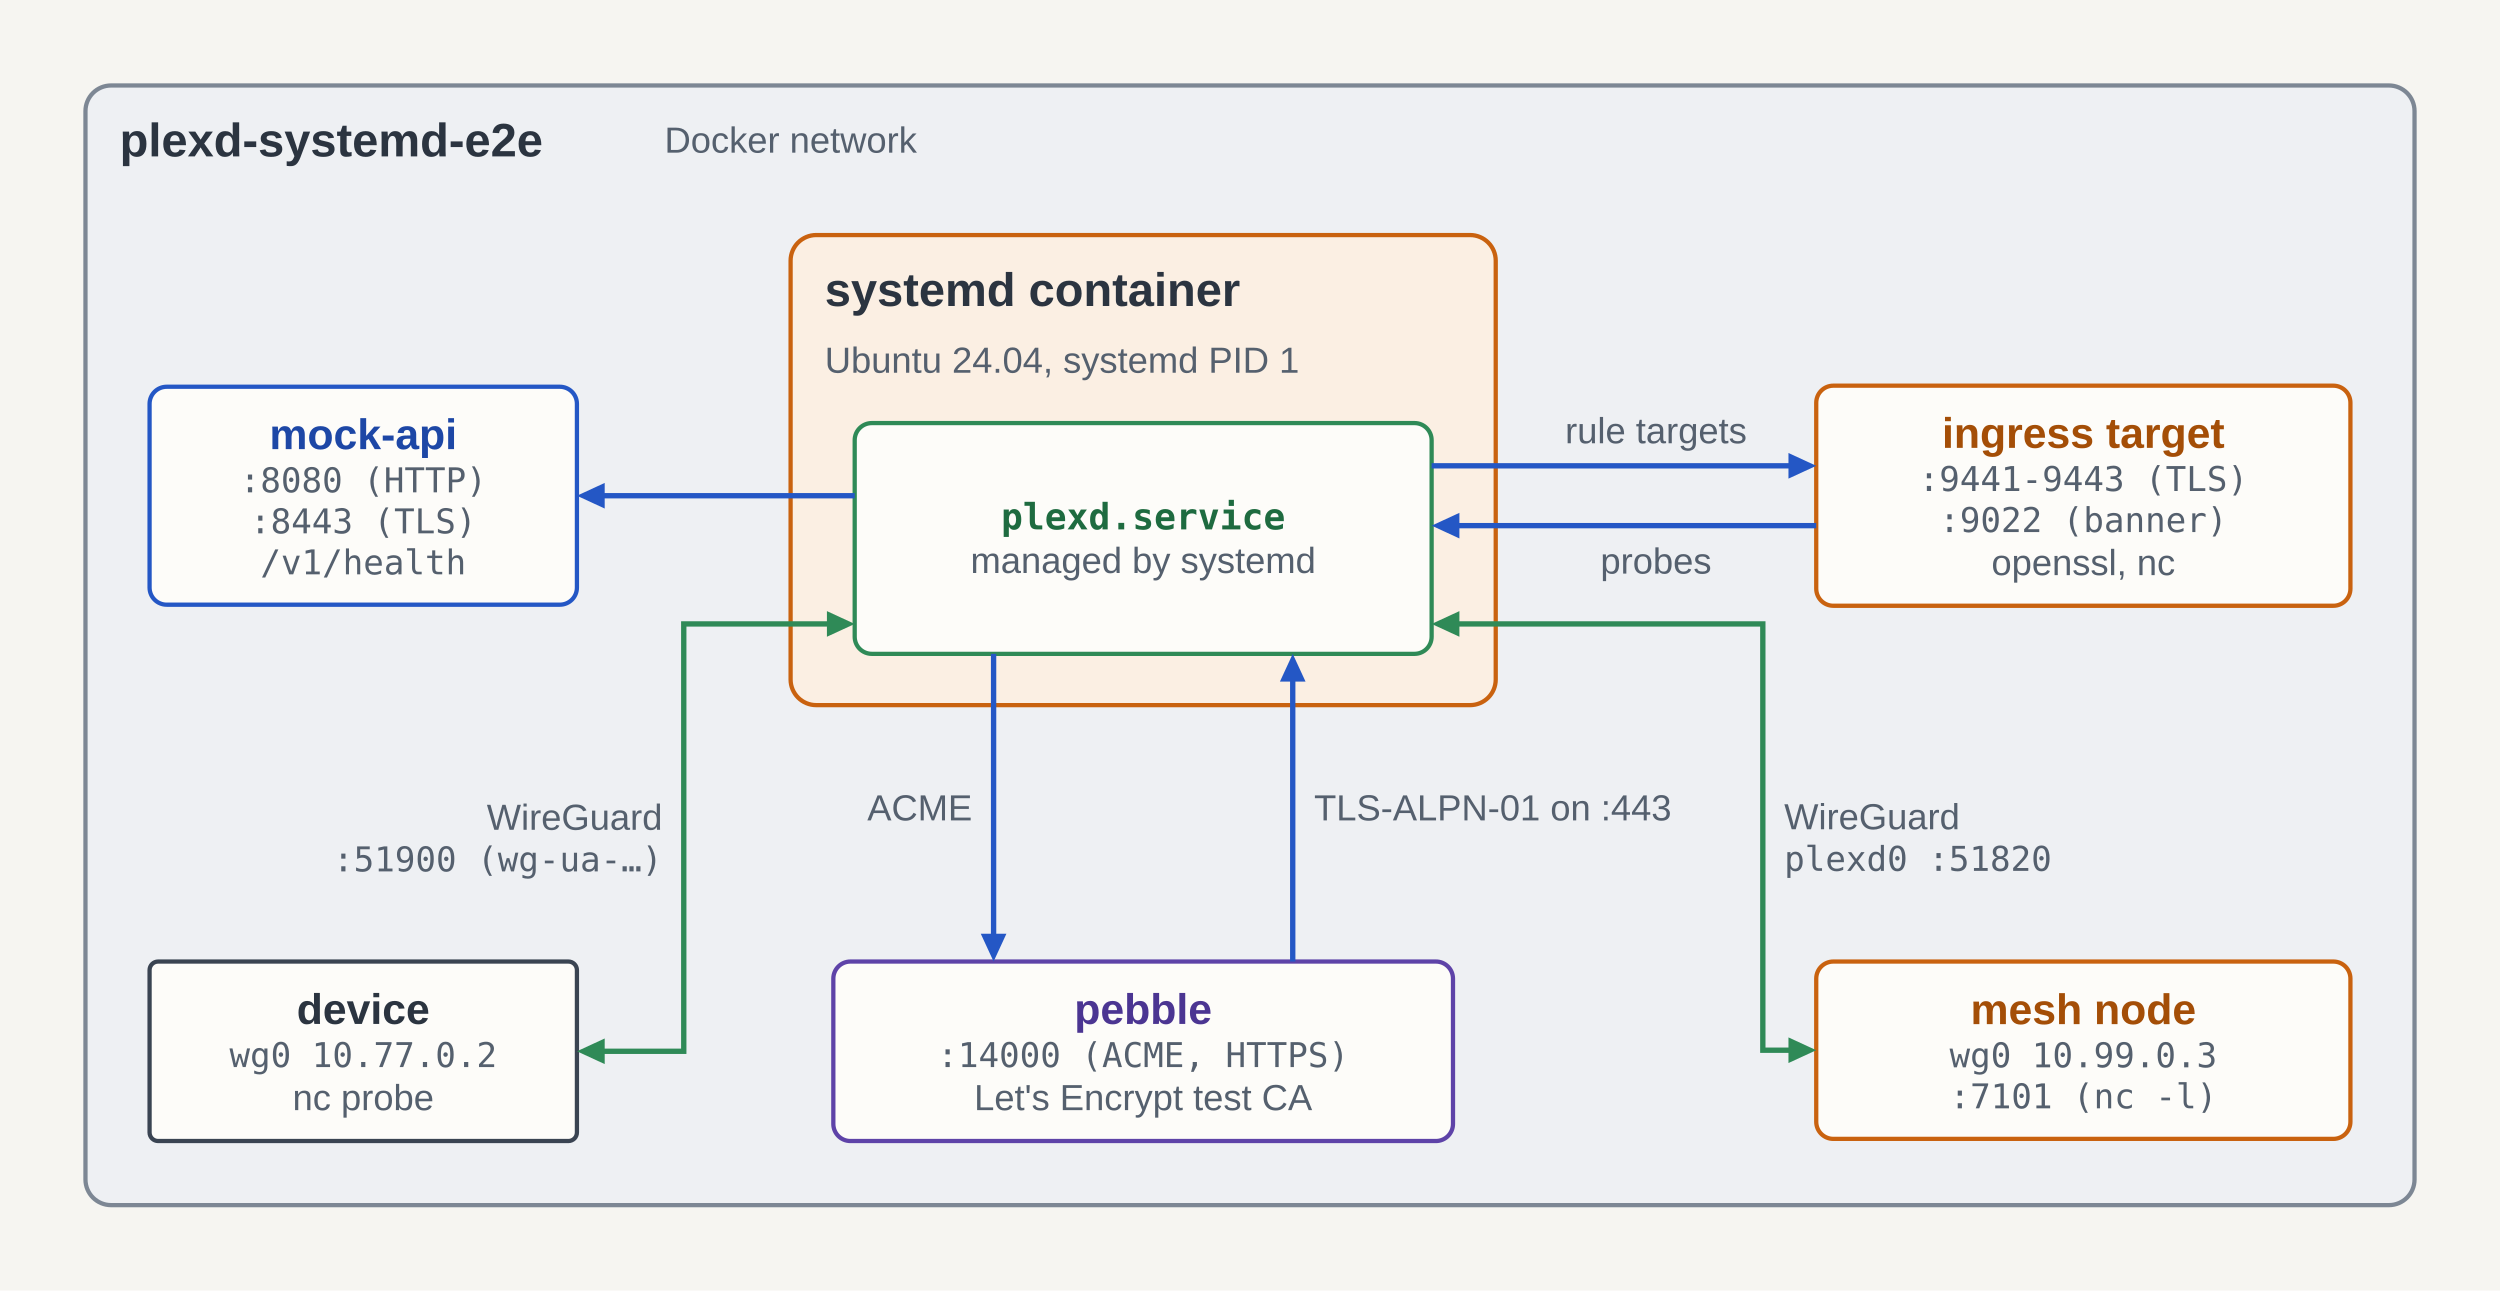
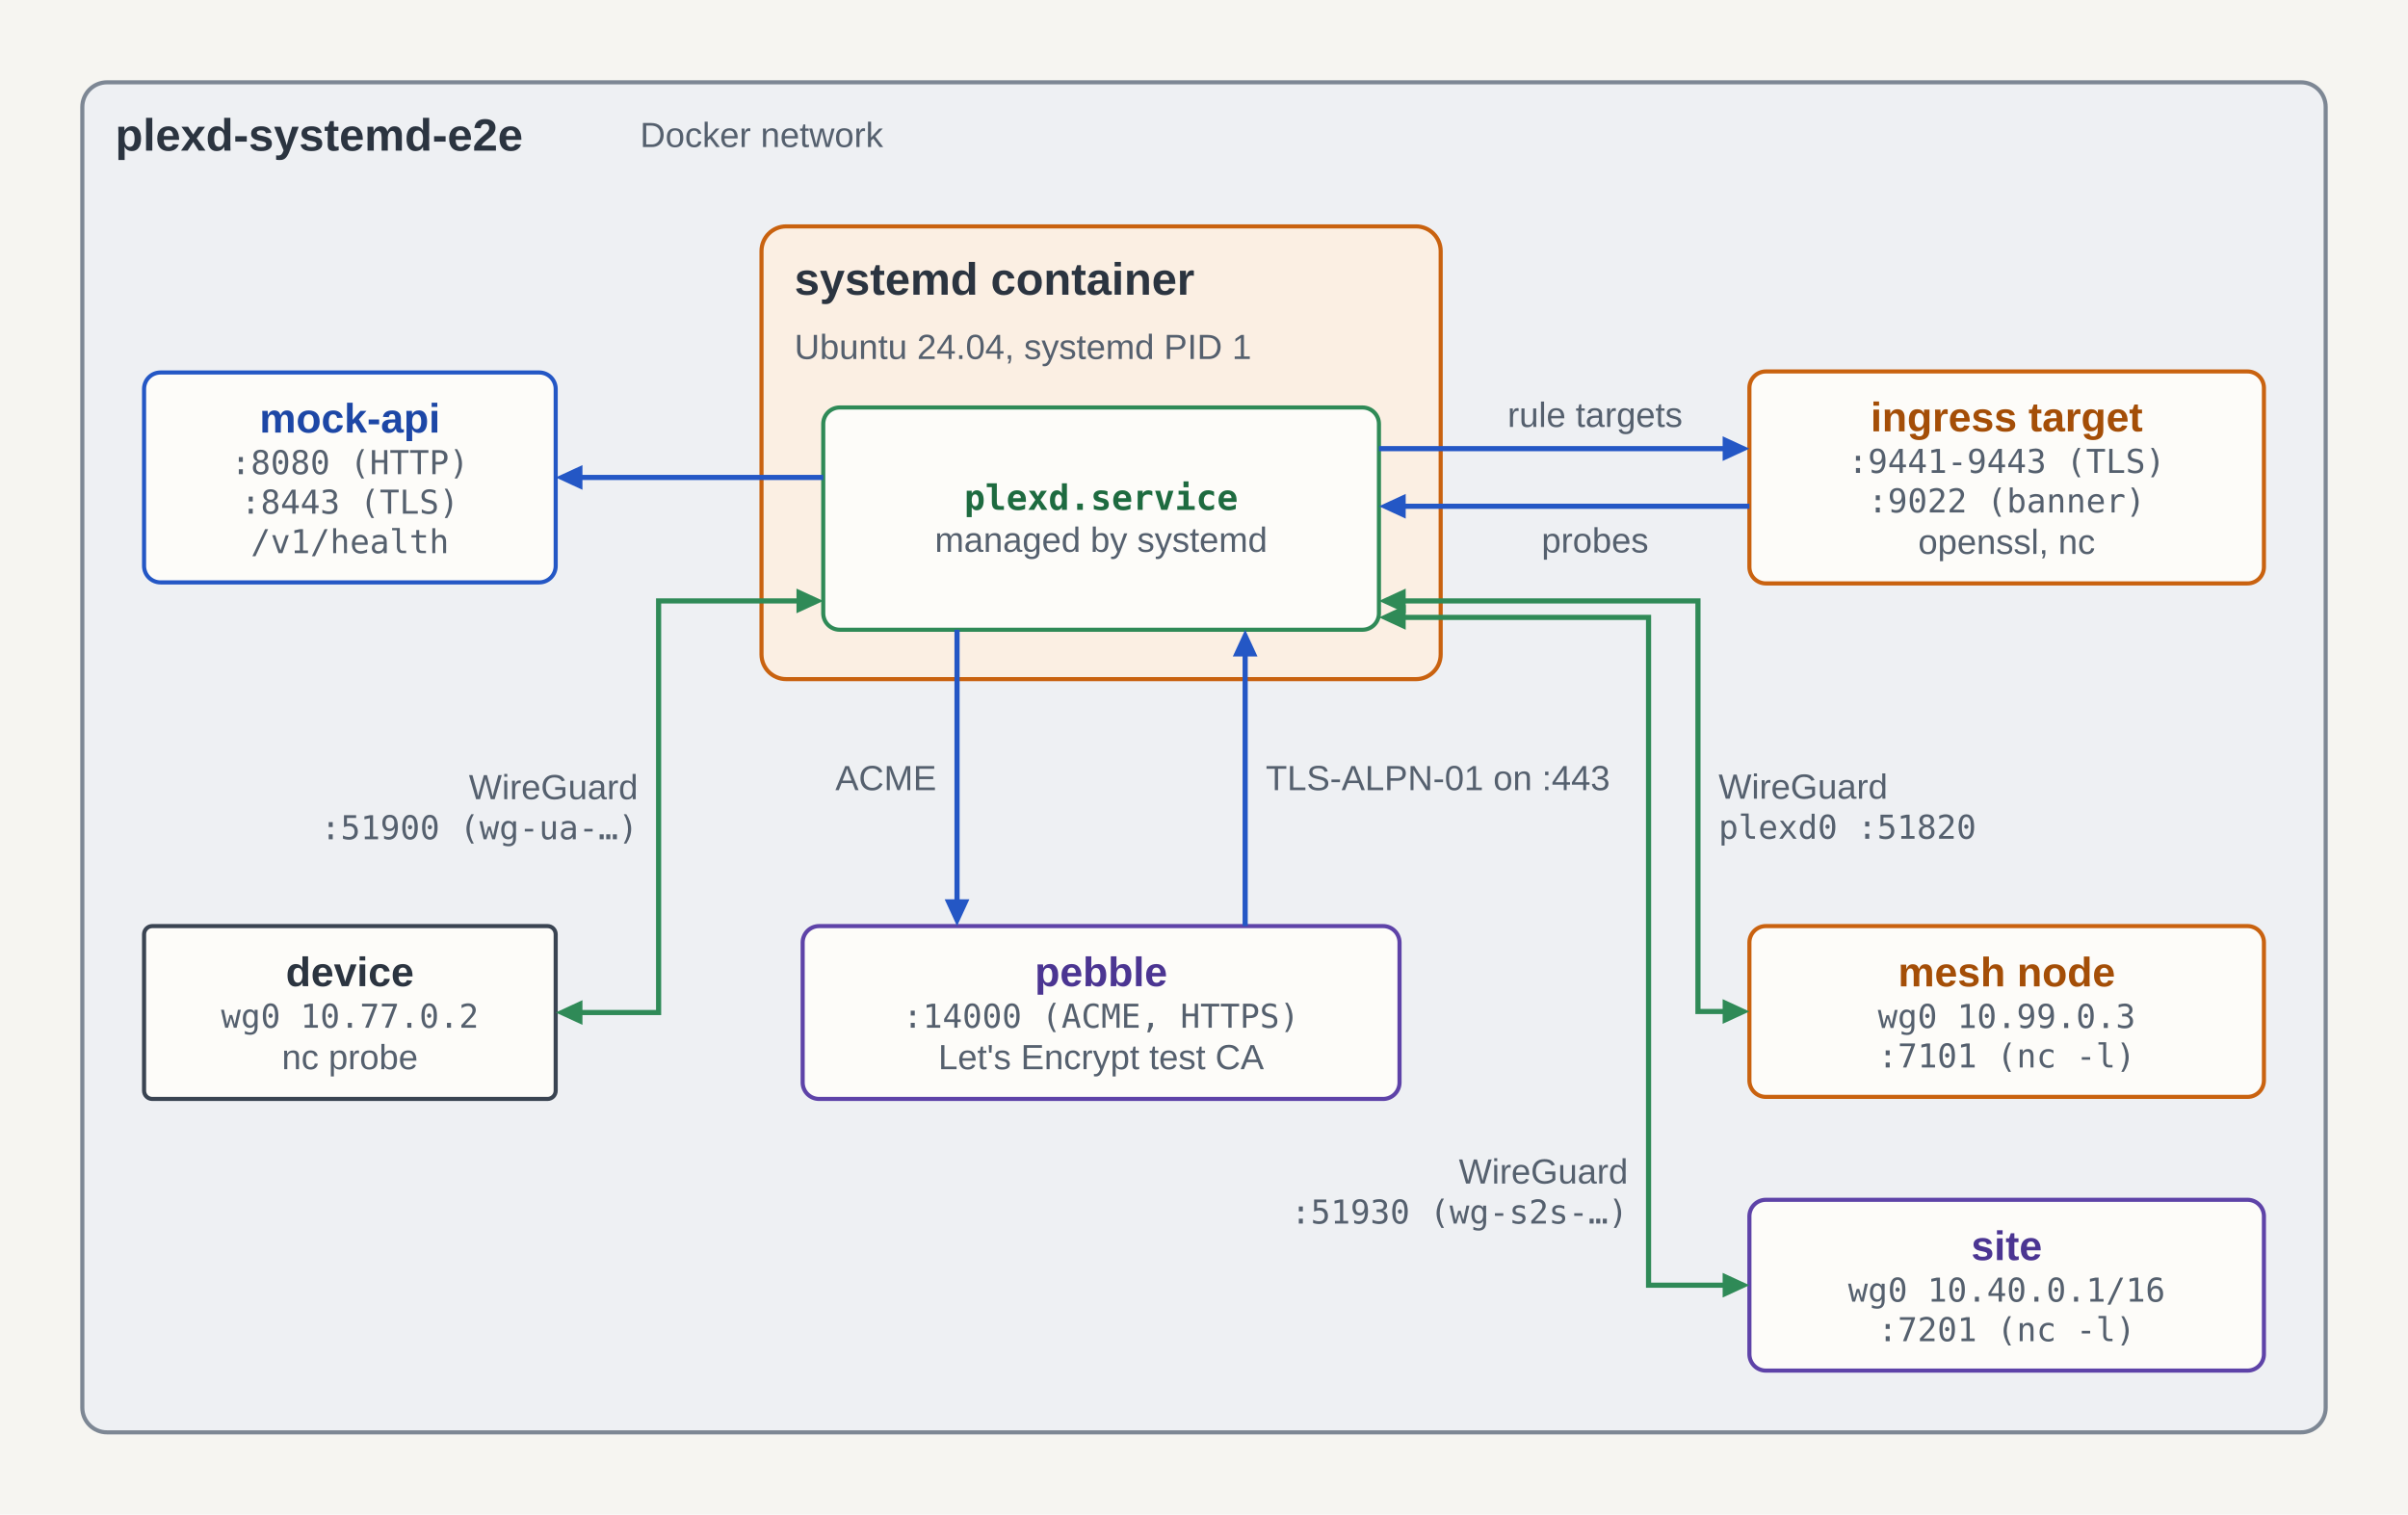
- <svg xmlns="http://www.w3.org/2000/svg" width="1170" height="604" viewBox="0 0 1170 604" font-family="'IBM Plex Sans', Arial, Helvetica, sans-serif" role="img" aria-label="Containers of the systemd end-to-end test">
-   <rect width="1170" height="604" fill="#F6F5F1" />
-   <rect x="40" y="40" width="1090" height="524" rx="12" fill="#EEF0F3" stroke="#7D8794" stroke-width="2" />
+ <svg xmlns="http://www.w3.org/2000/svg" width="1170" height="736" viewBox="0 0 1170 736" font-family="'IBM Plex Sans', Arial, Helvetica, sans-serif" role="img" aria-label="Containers of the systemd end-to-end test">
+   <rect width="1170" height="736" fill="#F6F5F1" />
+   <rect x="40" y="40" width="1090" height="656" rx="12" fill="#EEF0F3" stroke="#7D8794" stroke-width="2" />
  <text x="56" y="73.2" font-size="22" font-weight="700" fill="#2B3440">plexd-systemd-e2e</text>
  <text x="311" y="71.45" font-size="17" fill="#55606E">Docker network</text>
  <rect x="70" y="181" width="200" height="102" rx="8" fill="#FDFCF9" stroke="#2457C5" stroke-width="2" />
  <text x="170" y="210.2" font-size="20" font-weight="700" fill="#1D47A6" text-anchor="middle">mock-api</text>
  <text x="170" y="230.4" font-size="16" font-family="'IBM Plex Mono', Menlo, Consolas, 'DejaVu Sans Mono', monospace" fill="#55606E" text-anchor="middle">:8080 (HTTP)</text>
  <text x="170" y="249.6" font-size="16" font-family="'IBM Plex Mono', Menlo, Consolas, 'DejaVu Sans Mono', monospace" fill="#55606E" text-anchor="middle">:8443 (TLS)</text>
  <text x="170" y="268.8" font-size="16" font-family="'IBM Plex Mono', Menlo, Consolas, 'DejaVu Sans Mono', monospace" fill="#55606E" text-anchor="middle">/v1/health</text>
  <rect x="370" y="110" width="330" height="220" rx="12" fill="#FBEFE3" stroke="#C9620F" stroke-width="2" />
  <text x="386" y="143.2" font-size="22" font-weight="700" fill="#2B3440">systemd container</text>
  <text x="386" y="174.45" font-size="17" fill="#55606E">Ubuntu 24.04, systemd PID 1</text>
  <rect x="400" y="198" width="270" height="108" rx="8" fill="#FDFCF9" stroke="#2F8A57" stroke-width="2" />
  <text x="535" y="247.75" font-size="17" font-weight="700" font-family="'IBM Plex Mono', Menlo, Consolas, 'DejaVu Sans Mono', monospace" fill="#1E6B40" text-anchor="middle">plexd.service</text>
  <text x="535" y="268.15" font-size="17" fill="#55606E" text-anchor="middle">managed by systemd</text>
  <rect x="850" y="180.5" width="250" height="103" rx="8" fill="#FDFCF9" stroke="#C9620F" stroke-width="2" />
  <text x="975" y="209.6" font-size="20" font-weight="700" fill="#A44E07" text-anchor="middle">ingress target</text>
  <text x="975" y="229.8" font-size="16" font-family="'IBM Plex Mono', Menlo, Consolas, 'DejaVu Sans Mono', monospace" fill="#55606E" text-anchor="middle">:9441-9443 (TLS)</text>
  <text x="975" y="249" font-size="16" font-family="'IBM Plex Mono', Menlo, Consolas, 'DejaVu Sans Mono', monospace" fill="#55606E" text-anchor="middle">:9022 (banner)</text>
  <text x="975" y="269.15" font-size="17" fill="#55606E" text-anchor="middle">openssl, nc</text>
  <polyline points="400,232 279,232" fill="none" stroke="#2457C5" stroke-width="2.5" />
  <polygon points="270,232 283,226 283,238" fill="#2457C5" />
  <polyline points="670,218 841,218" fill="none" stroke="#2457C5" stroke-width="2.5" />
  <polygon points="850,218 837,224 837,212" fill="#2457C5" />
  <text x="775" y="207.45" font-size="17" fill="#55606E" text-anchor="middle">rule targets</text>
  <polyline points="850,246 679,246" fill="none" stroke="#2457C5" stroke-width="2.5" />
  <polygon points="670,246 683,240 683,252" fill="#2457C5" />
  <text x="775" y="268.45" font-size="17" fill="#55606E" text-anchor="middle">probes</text>
  <rect x="390" y="450" width="290" height="84" rx="8" fill="#FDFCF9" stroke="#5E43A8" stroke-width="2" />
  <text x="535" y="479.2" font-size="20" font-weight="700" fill="#4B3592" text-anchor="middle">pebble</text>
  <text x="535" y="499.4" font-size="16" font-family="'IBM Plex Mono', Menlo, Consolas, 'DejaVu Sans Mono', monospace" fill="#55606E" text-anchor="middle">:14000 (ACME, HTTPS)</text>
  <text x="535" y="519.55" font-size="17" fill="#55606E" text-anchor="middle">Let's Encrypt test CA</text>
  <polyline points="465,306 465,441" fill="none" stroke="#2457C5" stroke-width="2.5" />
  <polygon points="465,450 459,437 471,437" fill="#2457C5" />
  <text x="455" y="383.95" font-size="17" fill="#55606E" text-anchor="end">ACME</text>
  <polyline points="605,450 605,315" fill="none" stroke="#2457C5" stroke-width="2.5" />
  <polygon points="605,306 611,319 599,319" fill="#2457C5" />
  <text x="615" y="383.95" font-size="17" fill="#55606E">TLS-ALPN-01 on :443</text>
  <rect x="70" y="450" width="200" height="84" rx="4" fill="#FDFCF9" stroke="#3A4452" stroke-width="2" />
  <text x="170" y="479.2" font-size="20" font-weight="700" fill="#2B3440" text-anchor="middle">device</text>
  <text x="170" y="499.4" font-size="16" font-family="'IBM Plex Mono', Menlo, Consolas, 'DejaVu Sans Mono', monospace" fill="#55606E" text-anchor="middle">wg0 10.77.0.2</text>
  <text x="170" y="519.55" font-size="17" fill="#55606E" text-anchor="middle">nc probe</text>
  <rect x="850" y="450" width="250" height="83" rx="8" fill="#FDFCF9" stroke="#C9620F" stroke-width="2" />
  <text x="975" y="479.3" font-size="20" font-weight="700" fill="#A44E07" text-anchor="middle">mesh node</text>
  <text x="975" y="499.5" font-size="16" font-family="'IBM Plex Mono', Menlo, Consolas, 'DejaVu Sans Mono', monospace" fill="#55606E" text-anchor="middle">wg0 10.99.0.3</text>
  <text x="975" y="518.7" font-size="16" font-family="'IBM Plex Mono', Menlo, Consolas, 'DejaVu Sans Mono', monospace" fill="#55606E" text-anchor="middle">:7101 (nc -l)</text>
  <polyline points="391,292 320,292 320,492 279,492" fill="none" stroke="#2F8A57" stroke-width="2.5" />
  <polygon points="270,492 283,486 283,498" fill="#2F8A57" />
  <polygon points="400,292 387,298 387,286" fill="#2F8A57" />
  <text x="310" y="388.35" font-size="17" fill="#55606E" text-anchor="end">WireGuard</text>
  <text x="310" y="407.8" font-size="16" font-family="'IBM Plex Mono', Menlo, Consolas, 'DejaVu Sans Mono', monospace" fill="#55606E" text-anchor="end">:51900 (wg-ua-…)</text>
  <polyline points="679,292 825,292 825,491.5 841,491.5" fill="none" stroke="#2F8A57" stroke-width="2.5" />
  <polygon points="850,491.5 837,497.5 837,485.5" fill="#2F8A57" />
  <polygon points="670,292 683,286 683,298" fill="#2F8A57" />
  <text x="835" y="388.1" font-size="17" fill="#55606E">WireGuard</text>
  <text x="835" y="407.55" font-size="16" font-family="'IBM Plex Mono', Menlo, Consolas, 'DejaVu Sans Mono', monospace" fill="#55606E">plexd0 :51820</text>
+   <rect x="850" y="583" width="250" height="83" rx="8" fill="#FDFCF9" stroke="#5E43A8" stroke-width="2" />
+   <text x="975" y="612.3" font-size="20" font-weight="700" fill="#4B3592" text-anchor="middle">site</text>
+   <text x="975" y="632.5" font-size="16" font-family="'IBM Plex Mono', Menlo, Consolas, 'DejaVu Sans Mono', monospace" fill="#55606E" text-anchor="middle">wg0 10.40.0.1/16</text>
+   <text x="975" y="651.7" font-size="16" font-family="'IBM Plex Mono', Menlo, Consolas, 'DejaVu Sans Mono', monospace" fill="#55606E" text-anchor="middle">:7201 (nc -l)</text>
+   <polyline points="679,300 801,300 801,624.5 841,624.5" fill="none" stroke="#2F8A57" stroke-width="2.5" />
+   <polygon points="850,624.5 837,630.5 837,618.5" fill="#2F8A57" />
+   <polygon points="670,300 683,294 683,306" fill="#2F8A57" />
+   <text x="791" y="575.1" font-size="17" fill="#55606E" text-anchor="end">WireGuard</text>
+   <text x="791" y="594.55" font-size="16" font-family="'IBM Plex Mono', Menlo, Consolas, 'DejaVu Sans Mono', monospace" fill="#55606E" text-anchor="end">:51930 (wg-s2s-…)</text>
</svg>
